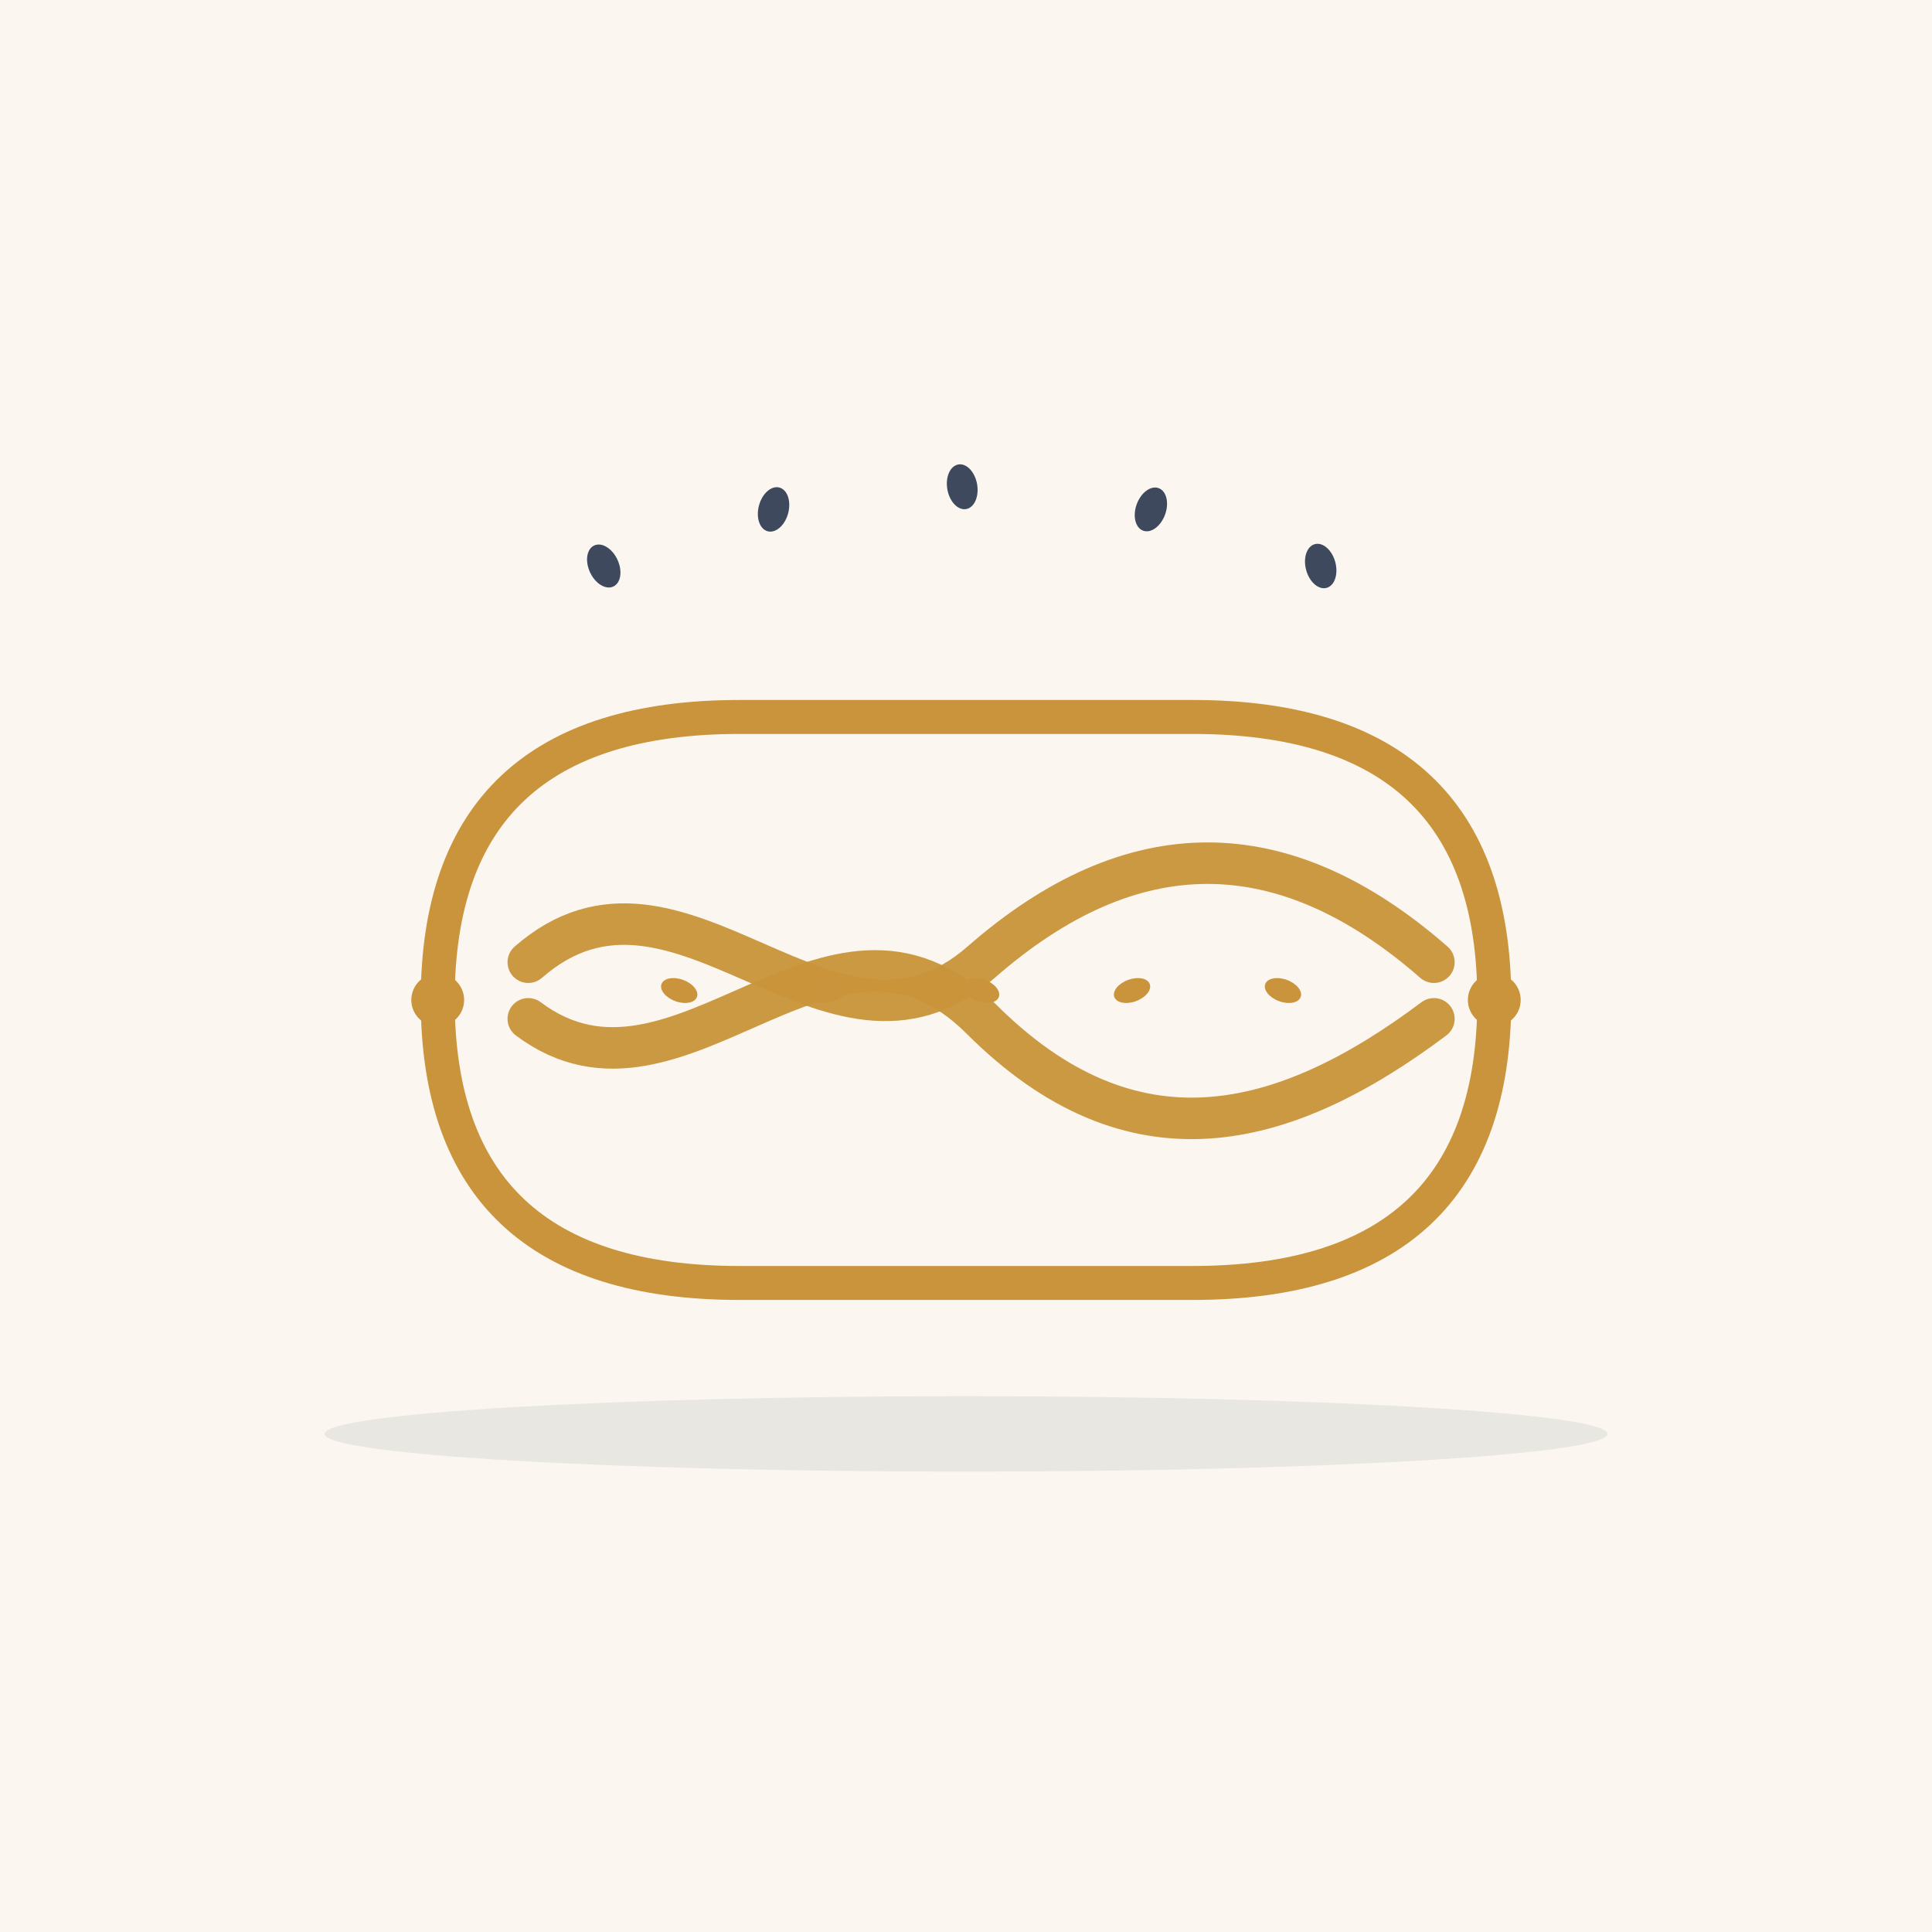
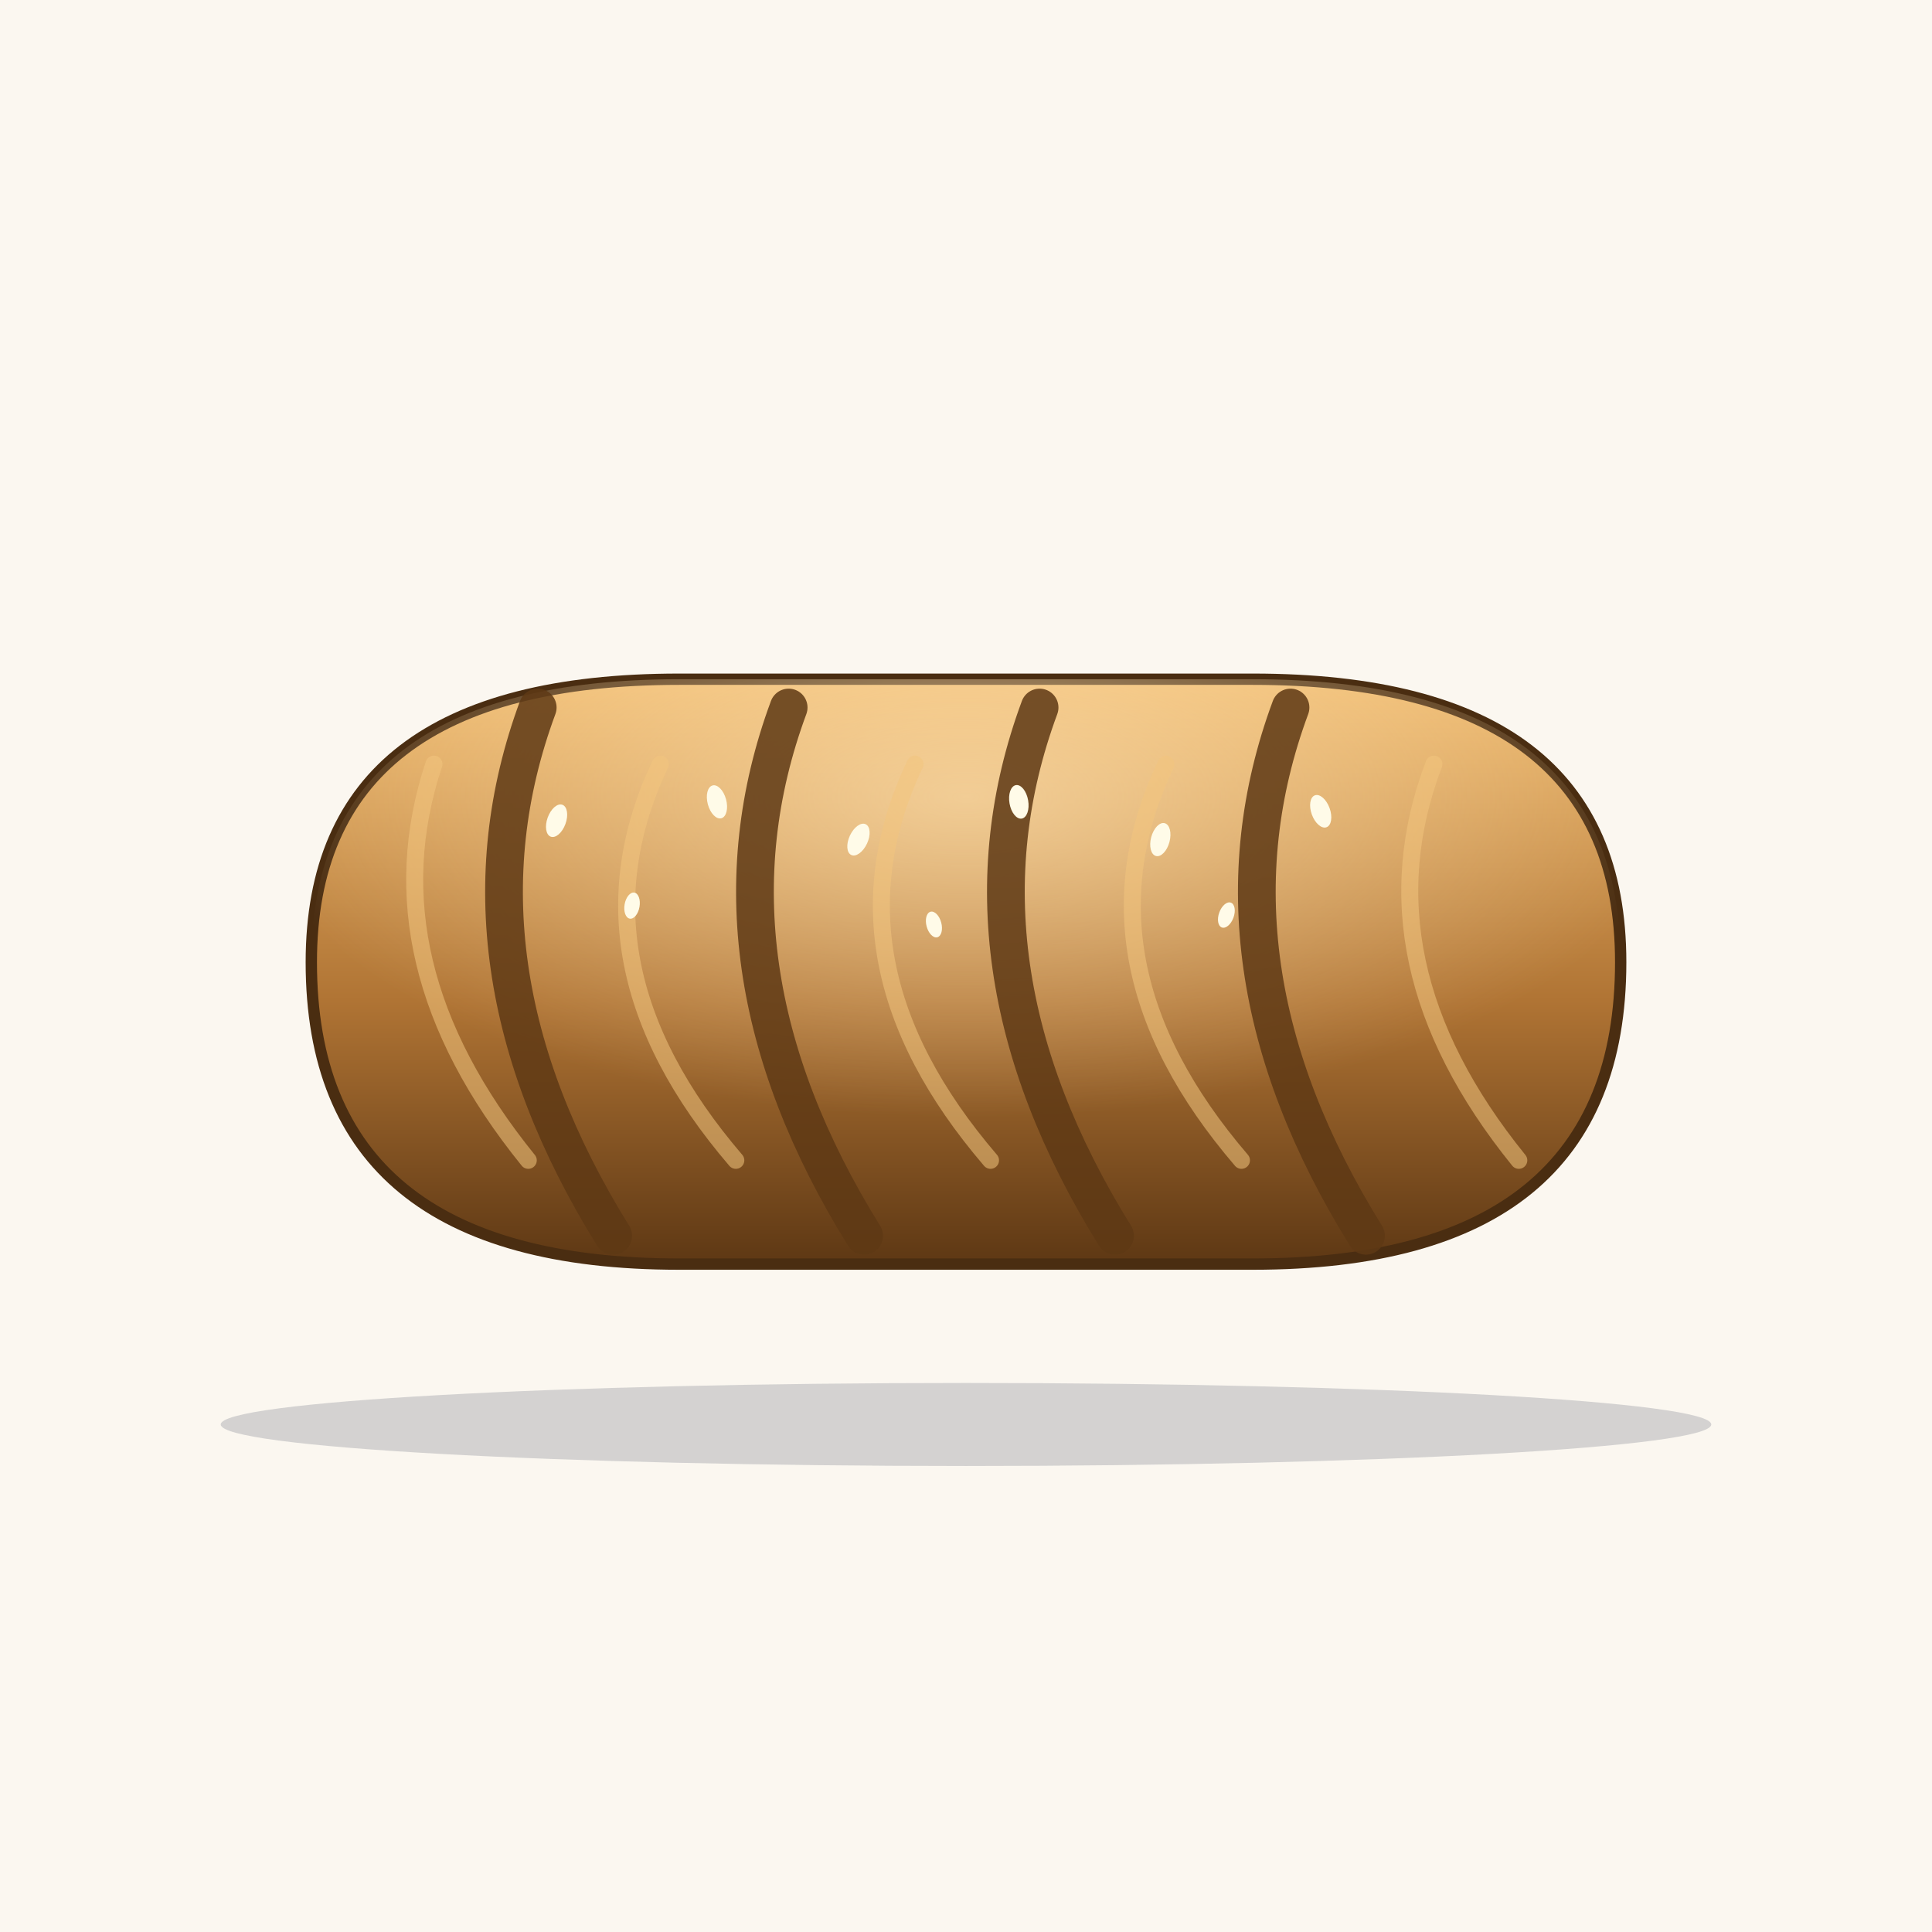
<svg xmlns="http://www.w3.org/2000/svg" viewBox="0 0 1024 1024" width="1024" height="1024">
+   <defs>
+     <linearGradient id="loafGrad" x1="0%" y1="0%" x2="0%" y2="100%">
+       <stop offset="0%" stop-color="#F0BB6F" />
+       <stop offset="55%" stop-color="#B07434" />
+       <stop offset="100%" stop-color="#5E3814" />
+     </linearGradient>
+     <radialGradient id="sheen" cx="50%" cy="20%" r="55%">
+       <stop offset="0%" stop-color="#FFE4B5" stop-opacity="0.65" />
+       <stop offset="100%" stop-color="#FFE4B5" stop-opacity="0" />
+     </radialGradient>
+   </defs>
  <rect width="1024" height="1024" fill="#FBF7F0" />
-   <ellipse cx="512" cy="760" rx="340" ry="20" fill="#1F2A44" opacity="0.08" />
-   <g fill="#1F2A44" opacity="0.85">
-     <ellipse cx="320" cy="300" rx="8" ry="12" transform="rotate(-25 320 300)" />
-     <ellipse cx="410" cy="270" rx="8" ry="12" transform="rotate(15 410 270)" />
-     <ellipse cx="510" cy="258" rx="8" ry="12" transform="rotate(-10 510 258)" />
-     <ellipse cx="610" cy="270" rx="8" ry="12" transform="rotate(20 610 270)" />
-     <ellipse cx="700" cy="300" rx="8" ry="12" transform="rotate(-15 700 300)" />
+   <ellipse cx="512" cy="755" rx="395" ry="22" fill="#1F2A44" opacity="0.18" />
+   <path d="M 165 510        Q 165 360 360 360        L 664 360        Q 859 360 859 510        Q 859 670 664 670        L 360 670        Q 165 670 165 510 Z" fill="url(#loafGrad)" stroke="#4A2D11" stroke-width="6" stroke-linejoin="round" />
+   <path d="M 165 510        Q 165 360 360 360        L 664 360        Q 859 360 859 510        Q 859 670 664 670        L 360 670        Q 165 670 165 510 Z" fill="url(#sheen)" />
+   <g fill="none" stroke="#5E3814" stroke-width="20" stroke-linecap="round" opacity="0.85">
+     <path d="M 285 375 Q 235 510 325 655" />
+     <path d="M 418 375 Q 368 510 458 655" />
+     <path d="M 551 375 Q 501 510 591 655" />
+     <path d="M 684 375 Q 634 510 724 655" />
  </g>
-   <path d="M 232 530        Q 232 380, 392 380        L 632 380        Q 792 380, 792 530        Q 792 680, 632 680        L 392 680        Q 232 680, 232 530 Z" fill="none" stroke="#C9943B" stroke-width="18" stroke-linejoin="round" />
-   <g fill="none" stroke="#C9943B" stroke-width="22" stroke-linecap="round">
-     <path d="M 280 510              C 360 440, 440 580, 520 510              S 680 440, 760 510" opacity="0.95" />
-     <path d="M 280 540              C 360 600, 440 460, 520 540              S 680 600, 760 540" opacity="0.95" />
+   <g fill="none" stroke="#F2C57E" stroke-width="9" stroke-linecap="round" opacity="0.55">
+     <path d="M 230 405 Q 195 510 280 615" />
+     <path d="M 350 405 Q 300 510 390 615" />
+     <path d="M 485 405 Q 435 510 525 615" />
+     <path d="M 618 405 Q 568 510 658 615" />
+     <path d="M 760 405 Q 720 510 805 615" />
  </g>
-   <g fill="#C9943B">
-     <ellipse cx="360" cy="525" rx="10" ry="6" transform="rotate(20 360 525)" />
-     <ellipse cx="440" cy="525" rx="10" ry="6" transform="rotate(-20 440 525)" />
-     <ellipse cx="520" cy="525" rx="10" ry="6" transform="rotate(20 520 525)" />
-     <ellipse cx="600" cy="525" rx="10" ry="6" transform="rotate(-20 600 525)" />
-     <ellipse cx="680" cy="525" rx="10" ry="6" transform="rotate(20 680 525)" />
+   <g fill="#FFFBE8">
+     <ellipse cx="295" cy="435" rx="5" ry="9" transform="rotate(20 295 435)" />
+     <ellipse cx="380" cy="425" rx="5" ry="9" transform="rotate(-15 380 425)" />
+     <ellipse cx="455" cy="445" rx="5" ry="9" transform="rotate(25 455 445)" />
+     <ellipse cx="540" cy="425" rx="5" ry="9" transform="rotate(-10 540 425)" />
+     <ellipse cx="615" cy="445" rx="5" ry="9" transform="rotate(15 615 445)" />
+     <ellipse cx="700" cy="430" rx="5" ry="9" transform="rotate(-20 700 430)" />
+     <ellipse cx="335" cy="480" rx="4" ry="7" transform="rotate(10 335 480)" />
+     <ellipse cx="495" cy="490" rx="4" ry="7" transform="rotate(-15 495 490)" />
+     <ellipse cx="650" cy="485" rx="4" ry="7" transform="rotate(20 650 485)" />
  </g>
-   <circle cx="232" cy="530" r="14" fill="#C9943B" />
-   <circle cx="792" cy="530" r="14" fill="#C9943B" />
</svg>
